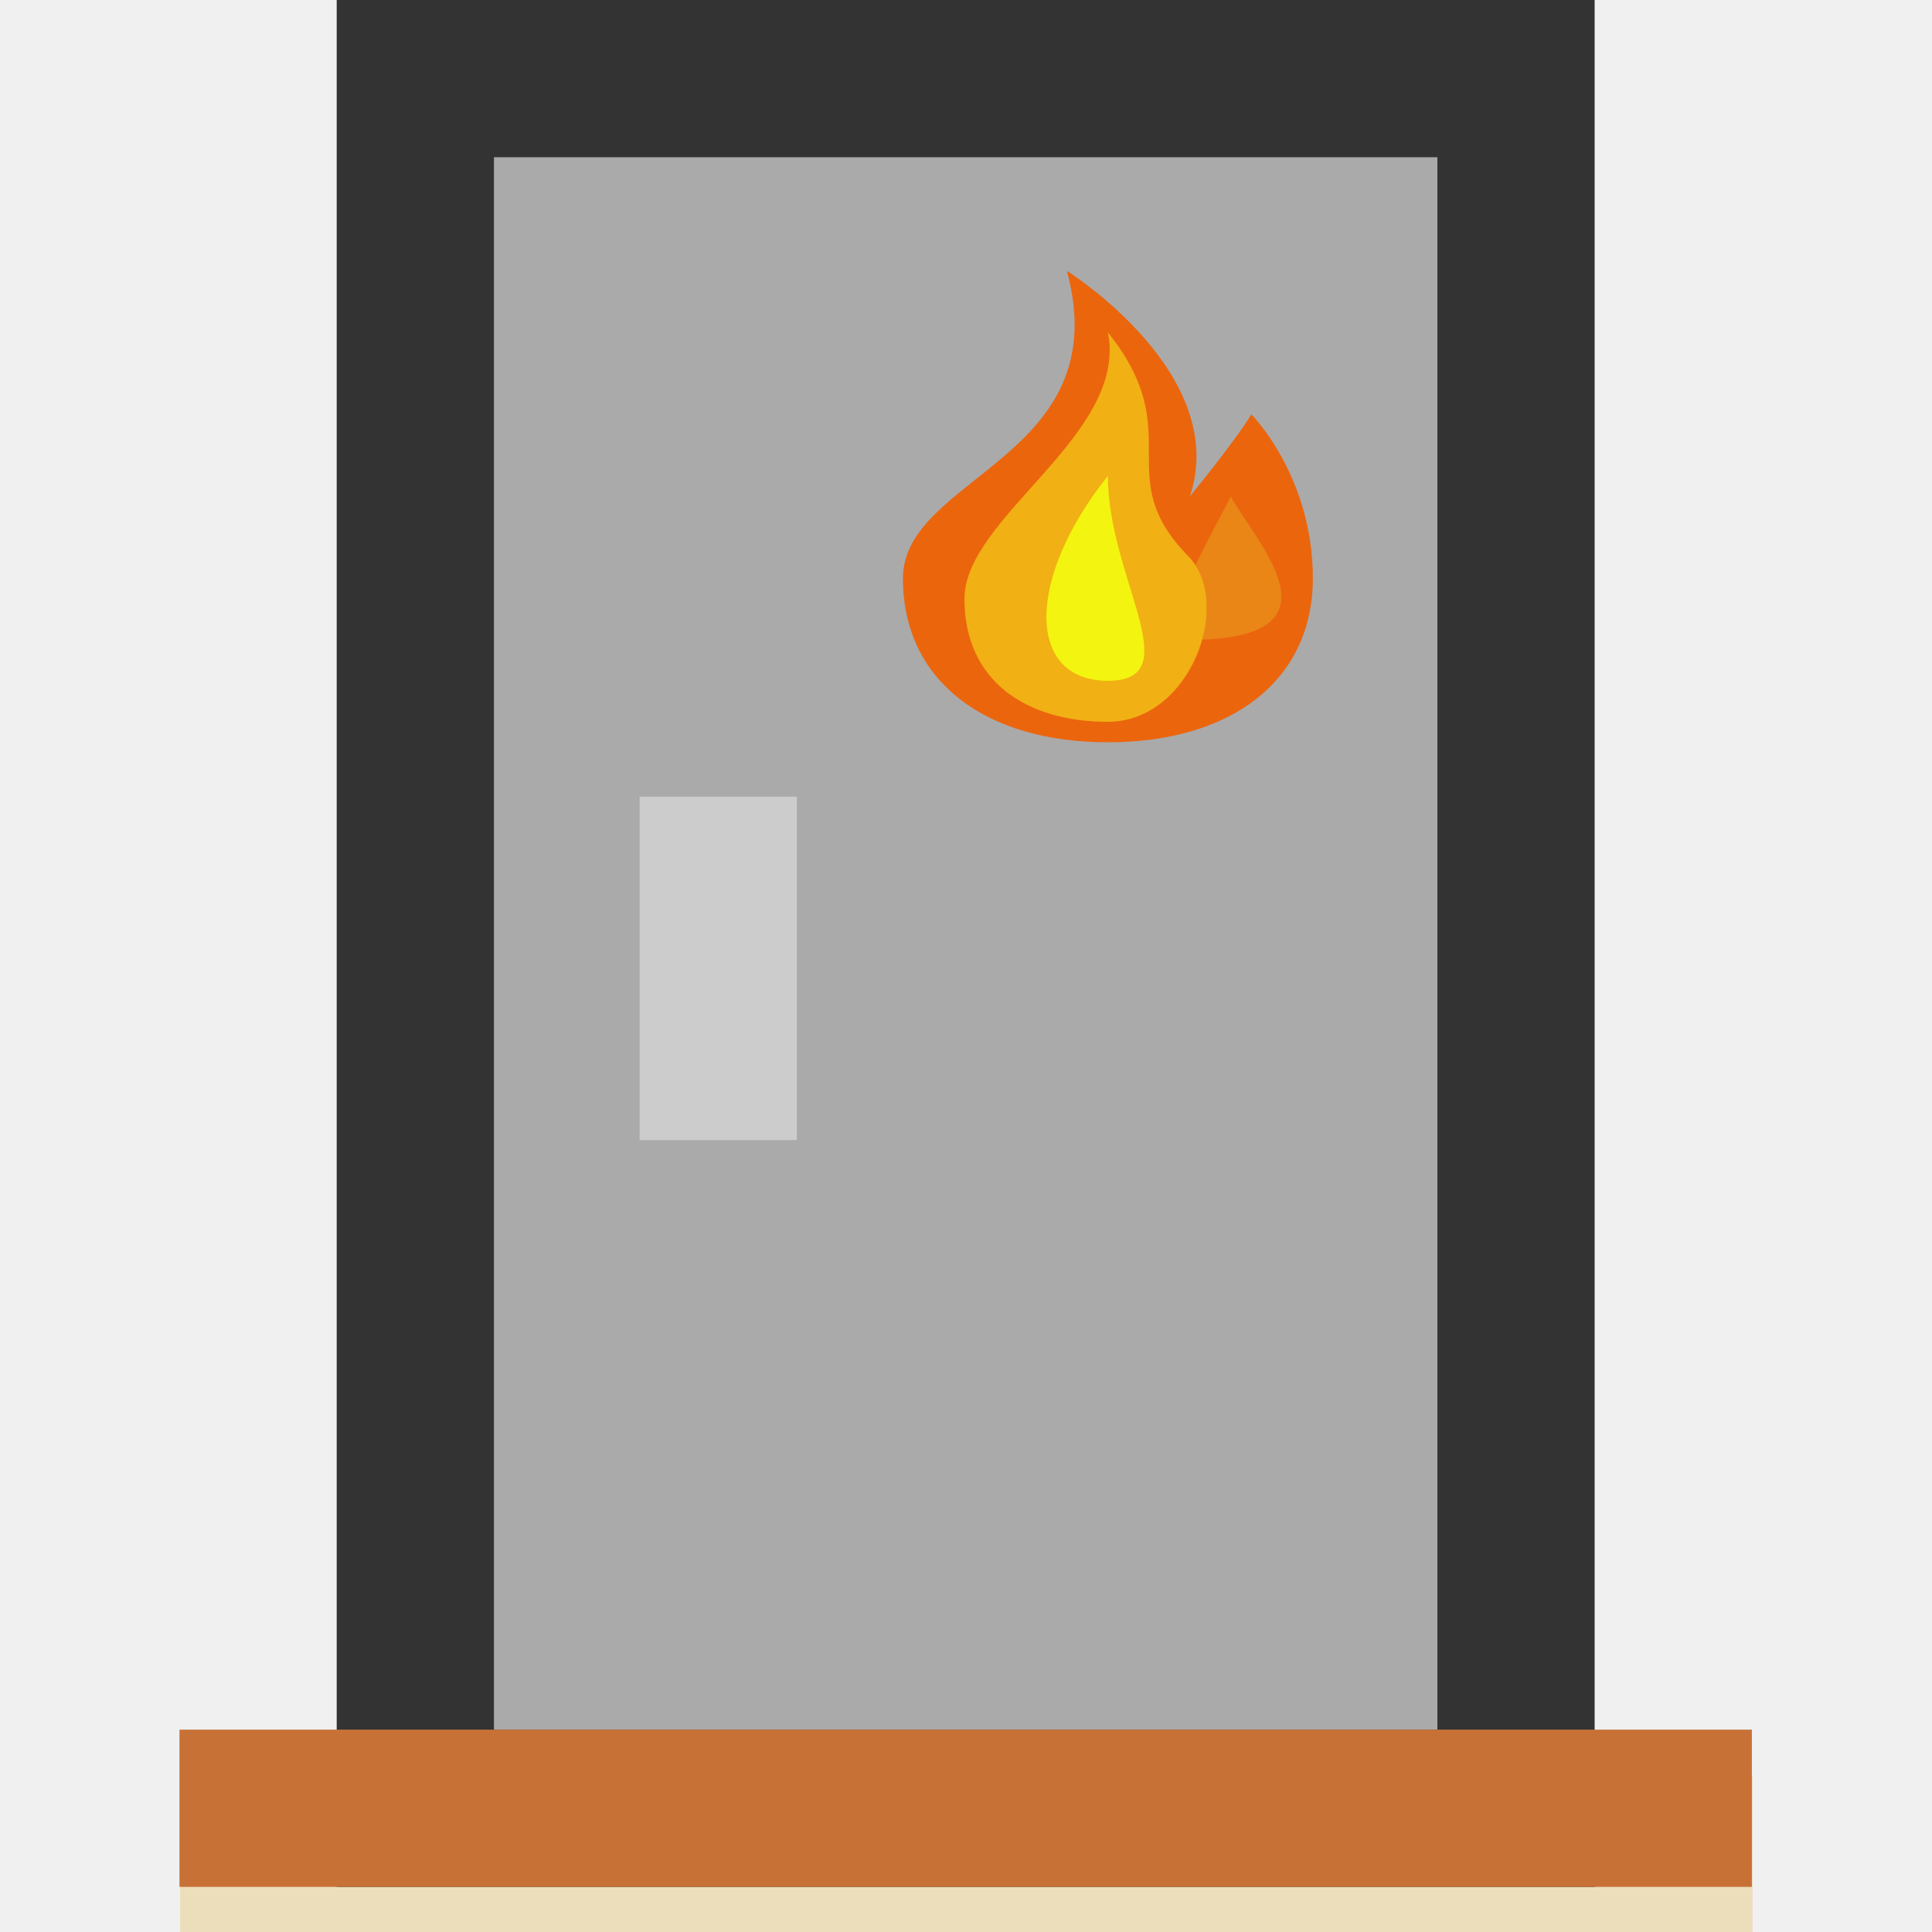
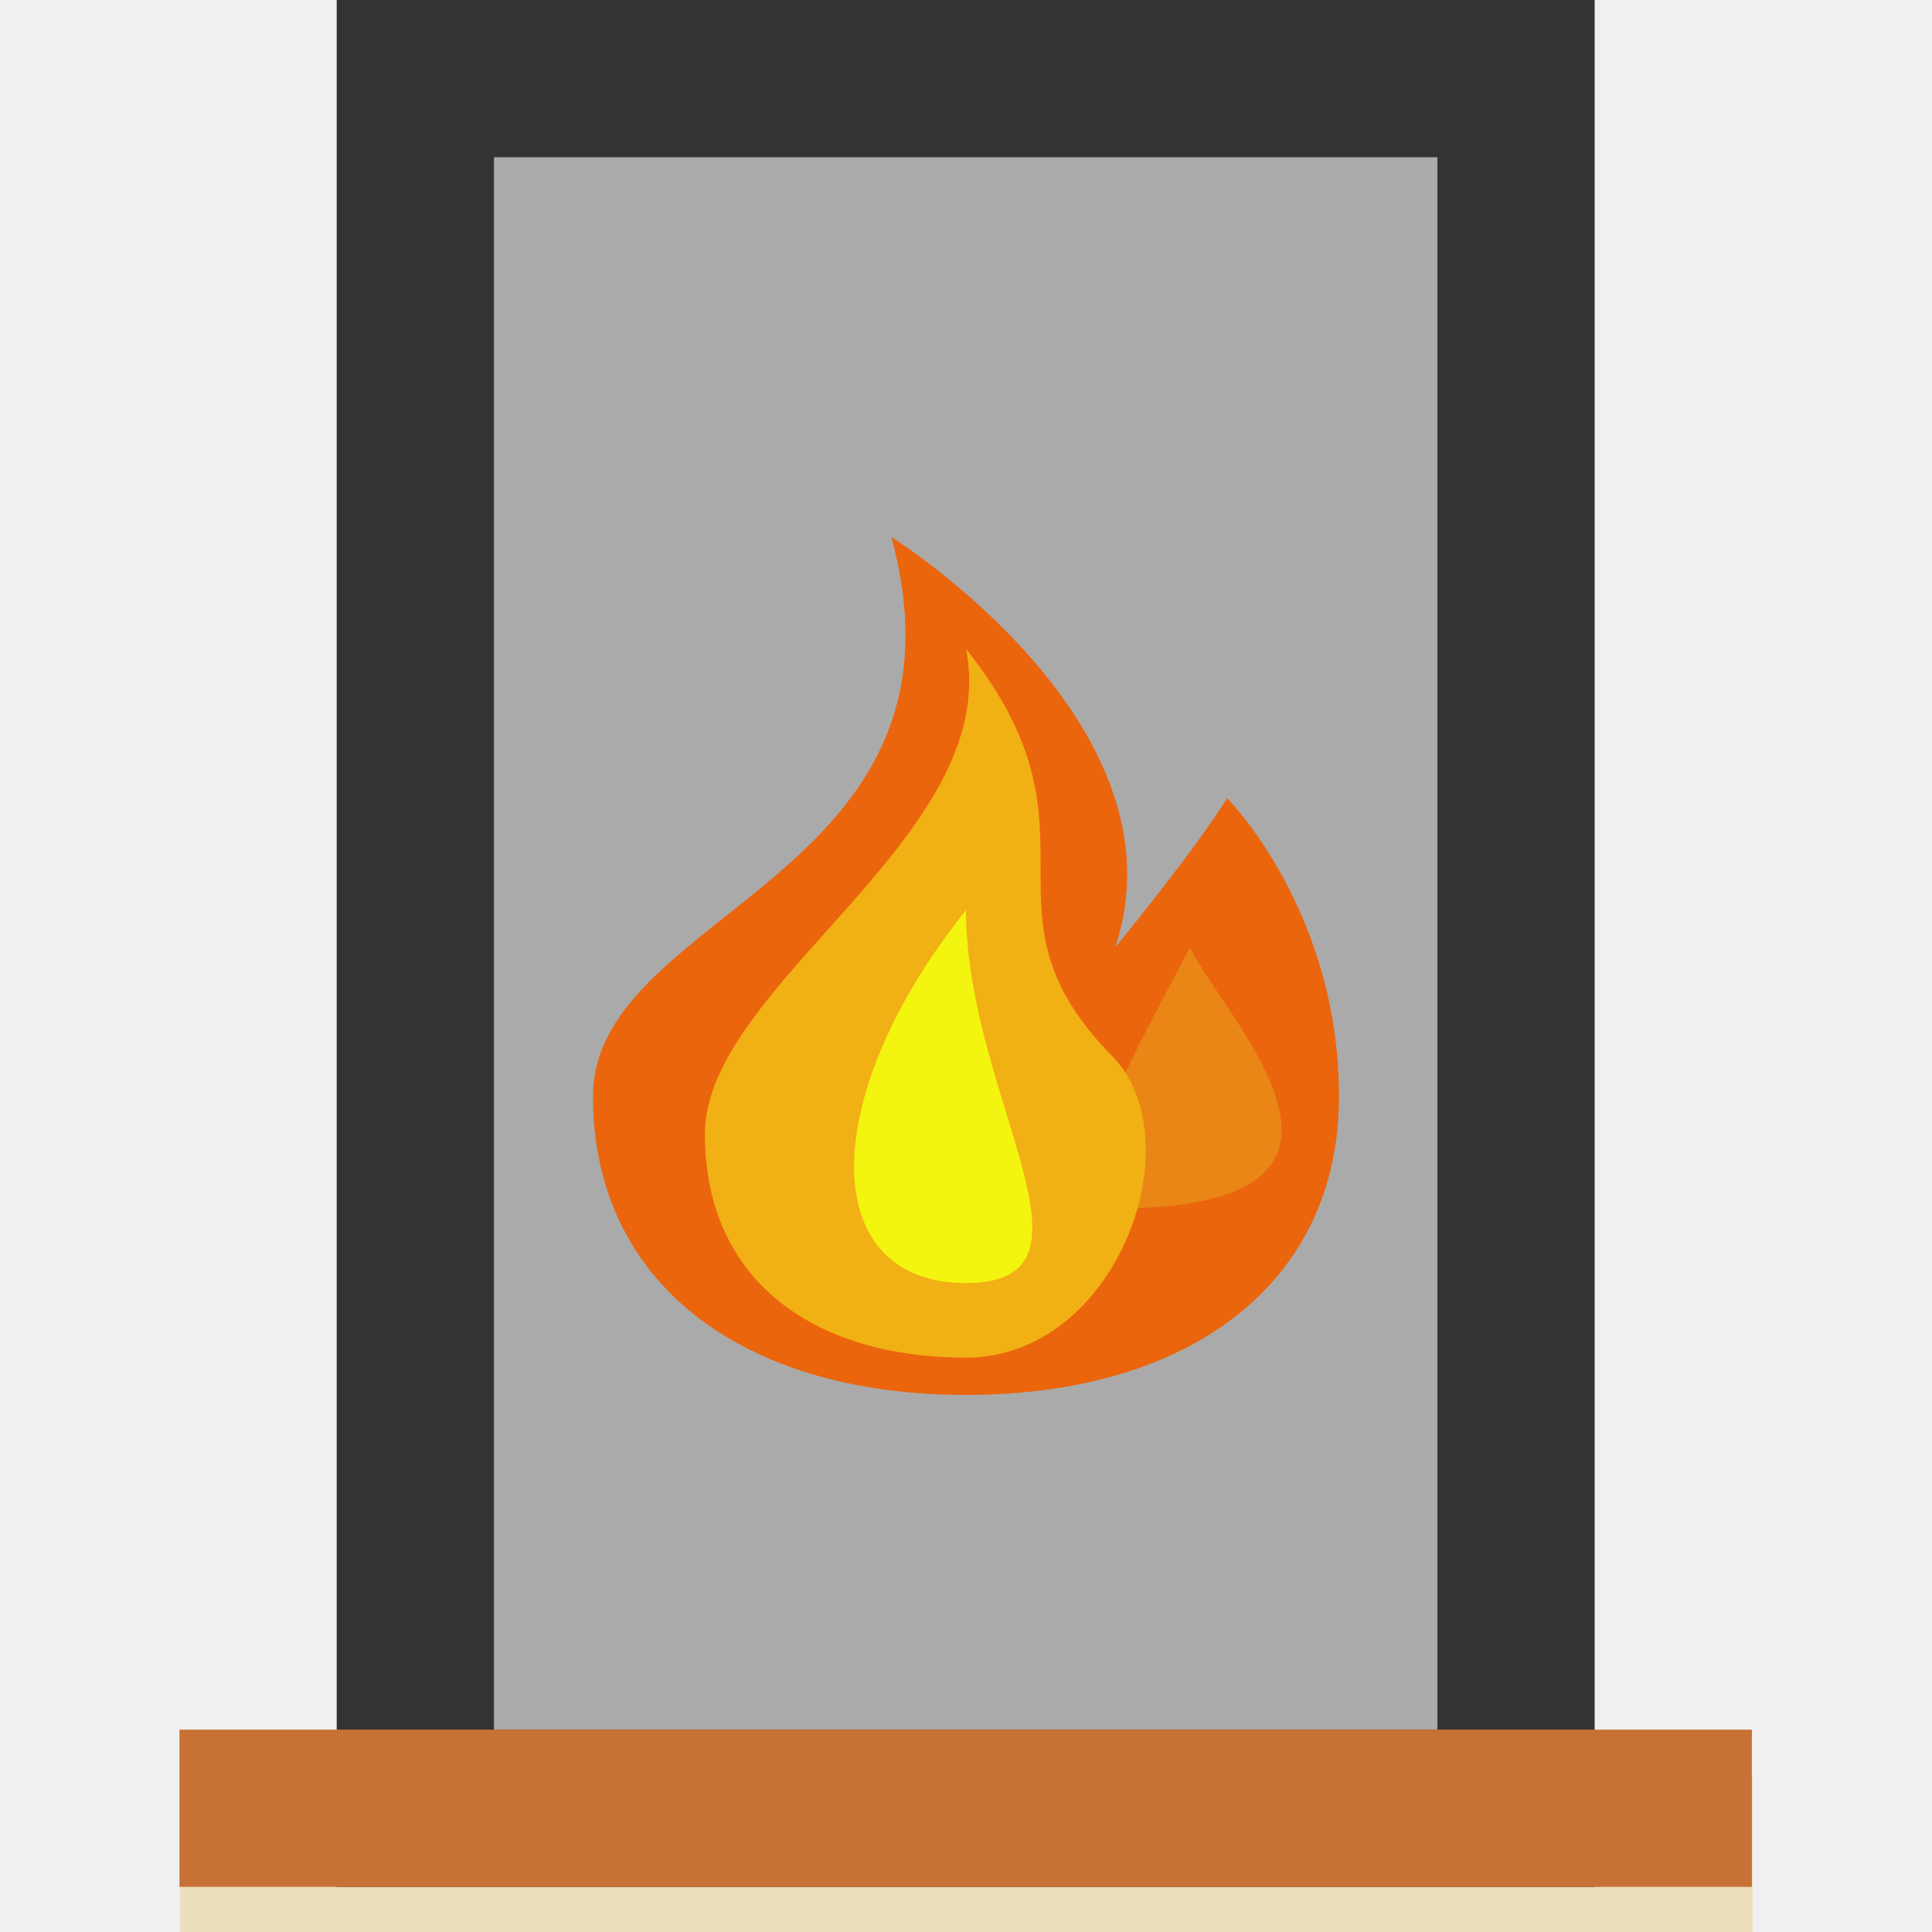
<svg xmlns="http://www.w3.org/2000/svg" version="1.1" viewBox="0 0 128 128" xml:space="preserve" id="svg5">
  <defs id="defs5" />
  <g transform="matrix(1.736276,0,0,1.736276,-44.77849,-47.22697)" id="g5" style="display:inline">
    <g transform="matrix(6,0,0,6,16,-6215.2)" id="g4">
      <path transform="matrix(0.13043,0,0,0.13043,-0.57497,1038)" d="M 25.706,108.77 H 102.37" fill="none" stroke="#c87137" stroke-width="7.667" style="mix-blend-mode:color-burn" id="path2" />
      <g id="g3">
        <rect x="4.273" y="1040.9" width="7" height="11" fill="#aaaaaa" stroke="#333333" id="rect2" />
        <path d="m 2.773,1051.9 h 10" fill="none" stroke="#c87137" id="path3" />
      </g>
    </g>
-     <rect transform="matrix(6,0,0,6,16.015,-6214.2)" x="5.697" y="1045.3" width="1" height="2.184" fill="#cccccc" style="paint-order:normal" id="rect4" />
  </g>
-   <g id="g6" transform="matrix(0.3394783,0,0,0.3394783,51.67479,12.51531)" style="display:inline">
+   <g id="g6" transform="matrix(0.6178009,0,0,0.6178009,24.46074,25.69634)" style="display:inline">
    <path d="M 64,108 C 40,108 24,96 24,76 24,56 65.882,52.522 56,16 c 0,0 32,20 24,44 0,0 8.563,-10.414 12,-16 0,0 12,12 12,32 0,20 -16,32 -40,32 z" fill="#eb650d" id="path3-7" />
    <path d="m 88,60 c 4,8 24,28 -8,28 -8,0 4,-20 8,-28 z" fill="#e98616" id="path4-0" />
    <path d="M 80,72 C 64,56 80,48 64,28 68,48 36,64 36,80 c 0,16 12,24 28,24 16,0 24.335,-22.671 16,-32 z" fill="#f1b014" id="path5" />
    <path d="M 64,96 C 48,96 48,76 64,56 64,76 80,96 64,96 Z" fill="#f3f40f" id="path6" />
  </g>
-   <g id="g8" transform="matrix(0.332184,0,0,0.332184,51.73184,13.31028)" style="display:none">
-     <g transform="matrix(1.659,0,0,1.659,-49.861,-76.632)" id="g7" style="display:inline">
-       <path d="m 88,92 c 0,10.665 -8.646,19.311 -19.311,19.311 -10.665,0 -19.311,-8.646 -19.311,-19.311 0,-10.109 19.201,-33.475 19.201,-38.576 0,4.928 19.42,27.947 19.42,38.576 z" fill="#3581c8" stroke-width="1.404" id="path3-6" />
-       <path d="M 69.247,60.906 C 73.988,70.987 92.448,87.907 79.112,90.818 65.776,93.73 69.881,69.166 69.247,60.906 Z" fill="#529add" stroke-width="1.404" id="path4" />
-       <path d="m 68.58,53.424 c 2.678,23.584 -9.569,57.459 2.217,57.712 C 79.963,110.606 88.001,102.404 88.001,92 87.467,80.579 74.478,67.465 68.581,53.424 Z" fill="#529add" fill-opacity="0.613" stroke-width="1.784" id="path5-7" />
-       <path d="M 70.024,62.492 C 74.765,72.573 85.855,83.614 77.871,84.596 69.887,85.578 70.658,70.753 70.024,62.492 Z" fill="#87bce1" stroke-width="1.404" id="path6-0" />
-       <path d="m 57.296,80.816 c -13.197,14.858 -0.469,27.086 8.806,28.007 -3.935,-3.086 -13.66,-10.301 -8.806,-28.007 z" fill="#2b68a3" stroke-width="1.404" id="path7" />
-     </g>
-     <g id="g9" transform="matrix(3.001079,0,0,3.001079,-212.1605,-63.13691)" />
-   </g>
-   <g id="g10" transform="matrix(1.155144,0,0,1.155144,-6.455719,-19.58289)" style="display:none">
-     <path d="m 61.864,31.913 c -4.84,0.803 -5.567,3.62 -5.596,3.736 2.445,10.56 14.943,20.672 22.473,23.028 2.303,-0.025 4.219,-5.219 4.327,-5.814 -0.883,-1.741 -4.638,-4.471 -6.582,-4.327 -1.304,1.114 -3.105,2.301 -3.883,2.423 -5.211,-2.548 -8.12,-7.436 -8.23,-8.364 -0.064,-0.521 2.741,-2.935 2.622,-4.191 -1.138,-2.865 -3.024,-5.379 -5.132,-6.492 z" fill="#ffffff" id="path3-9" style="fill:#ffcc00;stroke-width:0.314" />
-   </g>
</svg>
